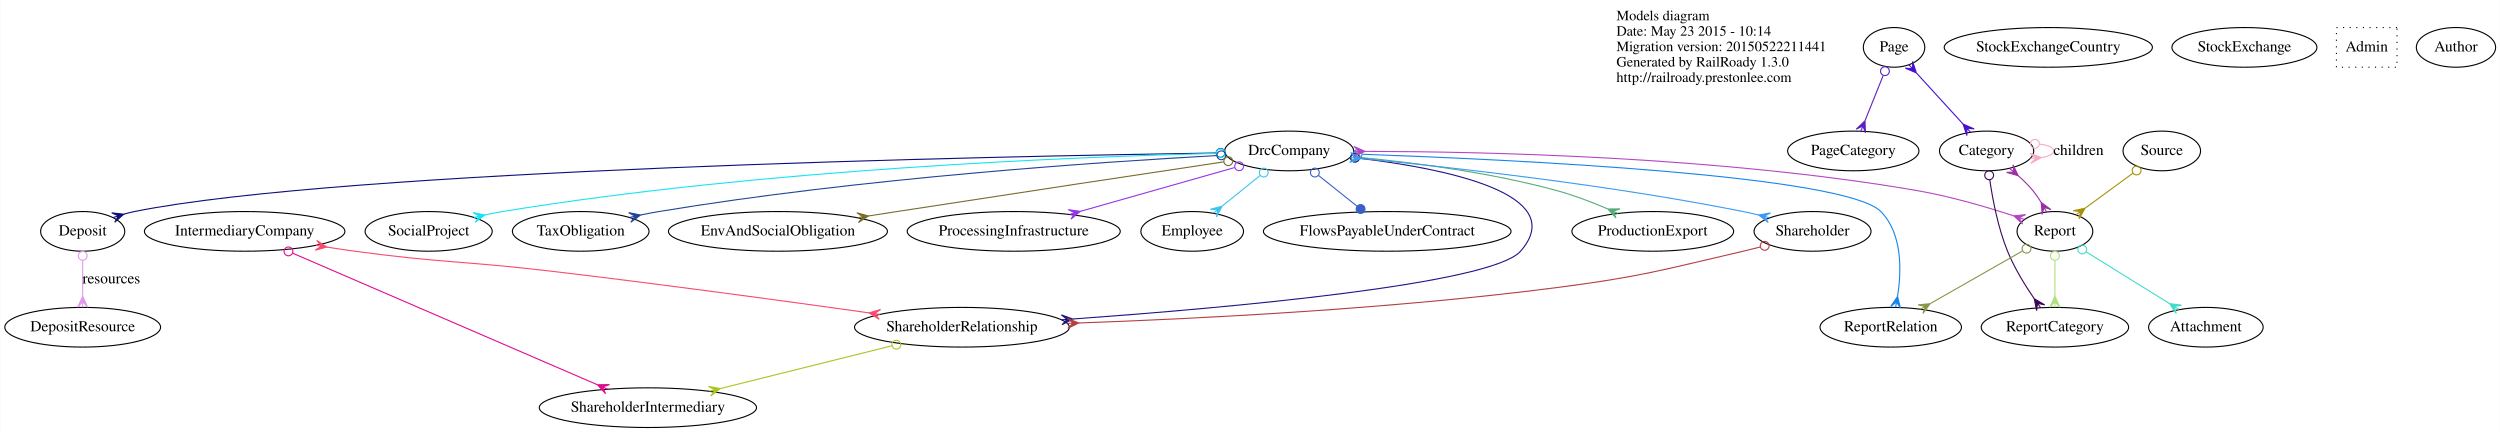
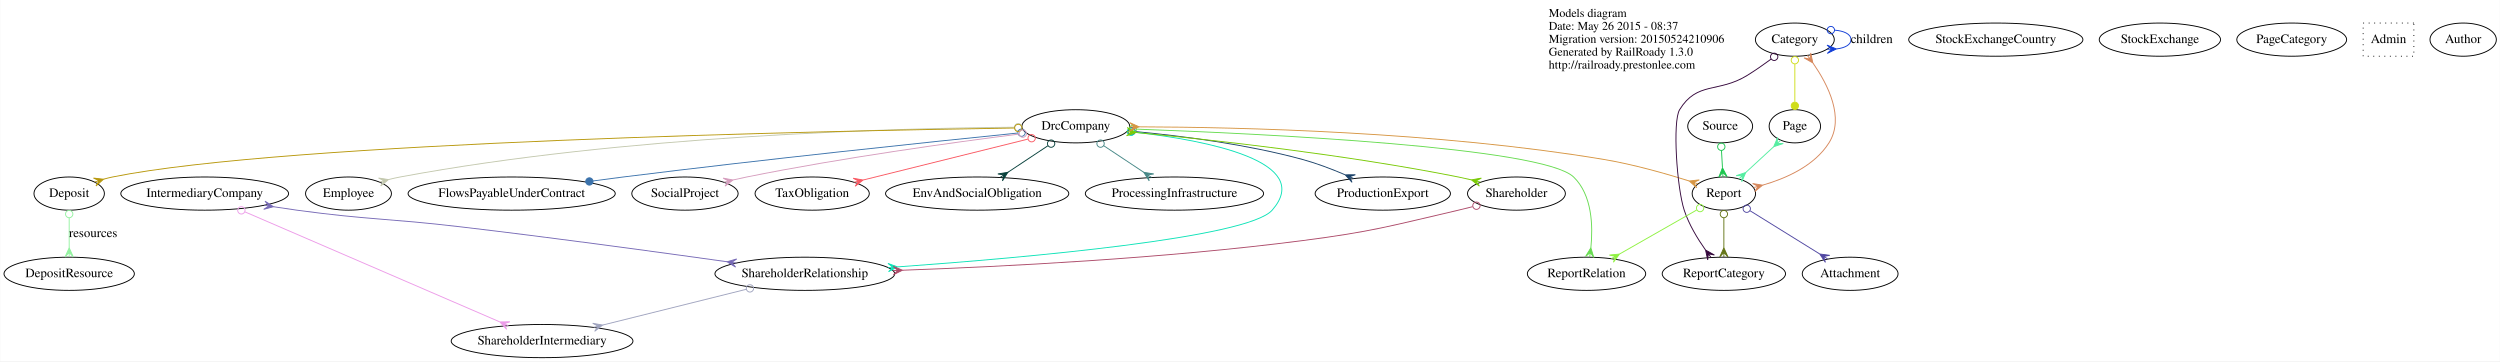
- <svg xmlns="http://www.w3.org/2000/svg" width="2269pt" height="392pt" viewBox="0.00 0.00 2268.59 392.00">
+ <svg xmlns="http://www.w3.org/2000/svg" width="2712pt" height="392pt" viewBox="0.00 0.00 2711.59 392.00">
  <g id="graph0" class="graph" transform="scale(1 1) rotate(0) translate(4 388)">
-     <polygon fill="white" stroke="none" points="-4,4 -4,-388 2264.59,-388 2264.59,4 -4,4" />
+     <polygon fill="white" stroke="none" points="-4,4 -4,-388 2707.59,-388 2707.59,4 -4,4" />
    <g id="node1" class="node">
-       <text text-anchor="start" x="1462.84" y="-369.6" font-family="Times,serif" font-size="13.00">Models diagram</text>
-       <text text-anchor="start" x="1462.84" y="-355.6" font-family="Times,serif" font-size="13.00">Date: May 23 2015 - 10:14</text>
-       <text text-anchor="start" x="1462.84" y="-341.6" font-family="Times,serif" font-size="13.00">Migration version: 20150522211441</text>
-       <text text-anchor="start" x="1462.84" y="-327.6" font-family="Times,serif" font-size="13.00">Generated by RailRoady 1.3.0</text>
-       <text text-anchor="start" x="1462.84" y="-313.6" font-family="Times,serif" font-size="13.00">http://railroady.prestonlee.com</text>
+       <text text-anchor="start" x="1675.84" y="-369.6" font-family="Times,serif" font-size="13.00">Models diagram</text>
+       <text text-anchor="start" x="1675.84" y="-355.6" font-family="Times,serif" font-size="13.00">Date: May 26 2015 - 08:37</text>
+       <text text-anchor="start" x="1675.84" y="-341.6" font-family="Times,serif" font-size="13.00">Migration version: 20150524210906</text>
+       <text text-anchor="start" x="1675.84" y="-327.6" font-family="Times,serif" font-size="13.00">Generated by RailRoady 1.3.0</text>
+       <text text-anchor="start" x="1675.84" y="-313.6" font-family="Times,serif" font-size="13.00">http://railroady.prestonlee.com</text>
    </g>
    <g id="node2" class="node">
      <ellipse fill="none" stroke="black" cx="217.844" cy="-178" rx="90.984" ry="18" />
      <text text-anchor="middle" x="217.844" y="-174.3" font-family="Times,serif" font-size="14.00">IntermediaryCompany</text>
    </g>
    <g id="node10" class="node">
      <ellipse fill="none" stroke="black" cx="583.844" cy="-18" rx="98.583" ry="18" />
      <text text-anchor="middle" x="583.844" y="-14.3" font-family="Times,serif" font-size="14.00">ShareholderIntermediary</text>
    </g>
    <g id="edge1" class="edge">
-       <path fill="none" stroke="#e2098f" d="M261.611,-158.106C331.209,-128.061 466.495,-69.659 537.611,-38.958" />
-       <ellipse fill="none" stroke="#e2098f" cx="257.611" cy="-159.833" rx="4" ry="4" />
-       <polygon fill="#e2098f" stroke="#e2098f" points="538.025,-38.78 548.99,-38.948 542.616,-36.798 547.206,-34.816 547.206,-34.816 547.206,-34.816 542.616,-36.798 545.423,-30.685 538.025,-38.78 538.025,-38.78" />
+       <path fill="none" stroke="#ec9be8" d="M261.611,-158.106C331.209,-128.061 466.495,-69.659 537.611,-38.958" />
+       <ellipse fill="none" stroke="#ec9be8" cx="257.611" cy="-159.833" rx="4" ry="4" />
+       <polygon fill="#ec9be8" stroke="#ec9be8" points="538.025,-38.78 548.99,-38.948 542.616,-36.798 547.206,-34.816 547.206,-34.816 547.206,-34.816 542.616,-36.798 545.423,-30.685 538.025,-38.78 538.025,-38.78" />
    </g>
    <g id="node14" class="node">
      <ellipse fill="none" stroke="black" cx="868.844" cy="-91" rx="97.483" ry="18" />
      <text text-anchor="middle" x="868.844" y="-87.3" font-family="Times,serif" font-size="14.00">ShareholderRelationship</text>
    </g>
    <g id="edge2" class="edge">
-       <path fill="none" stroke="#f74a6d" d="M292.527,-163.741C301.053,-162.394 309.628,-161.115 317.844,-160 396.198,-149.368 416.313,-151.24 494.844,-142 594.466,-130.278 708.72,-114.69 784.459,-104.055" />
-       <polygon fill="#f74a6d" stroke="#f74a6d" points="292.439,-163.755 281.851,-160.903 287.503,-164.55 282.567,-165.346 282.567,-165.346 282.567,-165.346 287.503,-164.55 283.283,-169.788 292.439,-163.755 292.439,-163.755" />
-       <polygon fill="#f74a6d" stroke="#f74a6d" points="784.52,-104.046 795.05,-107.109 789.472,-103.35 794.423,-102.653 794.423,-102.653 794.423,-102.653 789.472,-103.35 793.796,-98.197 784.52,-104.046 784.52,-104.046" />
+       <path fill="none" stroke="#776ab6" d="M292.527,-163.741C301.053,-162.394 309.628,-161.115 317.844,-160 396.198,-149.368 416.313,-151.24 494.844,-142 594.466,-130.278 708.72,-114.69 784.459,-104.055" />
+       <polygon fill="#776ab6" stroke="#776ab6" points="292.439,-163.755 281.851,-160.903 287.503,-164.55 282.567,-165.346 282.567,-165.346 282.567,-165.346 287.503,-164.55 283.283,-169.788 292.439,-163.755 292.439,-163.755" />
+       <polygon fill="#776ab6" stroke="#776ab6" points="784.52,-104.046 795.05,-107.109 789.472,-103.35 794.423,-102.653 794.423,-102.653 794.423,-102.653 789.472,-103.35 793.796,-98.197 784.52,-104.046 784.52,-104.046" />
    </g>
    <g id="node3" class="node">
-       <ellipse fill="none" stroke="black" cx="1854.84" cy="-345" rx="94.484" ry="18" />
-       <text text-anchor="middle" x="1854.84" y="-341.3" font-family="Times,serif" font-size="14.00">StockExchangeCountry</text>
+       <ellipse fill="none" stroke="black" cx="2160.84" cy="-345" rx="94.484" ry="18" />
+       <text text-anchor="middle" x="2160.84" y="-341.3" font-family="Times,serif" font-size="14.00">StockExchangeCountry</text>
    </g>
    <g id="node4" class="node">
-       <ellipse fill="none" stroke="black" cx="1077.84" cy="-178" rx="46.593" ry="18" />
-       <text text-anchor="middle" x="1077.84" y="-174.3" font-family="Times,serif" font-size="14.00">Employee</text>
+       <ellipse fill="none" stroke="black" cx="373.844" cy="-178" rx="46.593" ry="18" />
+       <text text-anchor="middle" x="373.844" y="-174.3" font-family="Times,serif" font-size="14.00">Employee</text>
    </g>
    <g id="node5" class="node">
-       <ellipse fill="none" stroke="black" cx="1254.84" cy="-178" rx="112.38" ry="18" />
-       <text text-anchor="middle" x="1254.84" y="-174.3" font-family="Times,serif" font-size="14.00">FlowsPayableUnderContract</text>
+       <ellipse fill="none" stroke="black" cx="550.844" cy="-178" rx="112.38" ry="18" />
+       <text text-anchor="middle" x="550.844" y="-174.3" font-family="Times,serif" font-size="14.00">FlowsPayableUnderContract</text>
    </g>
    <g id="node6" class="node">
      <ellipse fill="none" stroke="black" cx="70.844" cy="-178" rx="38.194" ry="18" />
      <text text-anchor="middle" x="70.844" y="-174.3" font-family="Times,serif" font-size="14.00">Deposit</text>
    </g>
    <g id="node20" class="node">
      <ellipse fill="none" stroke="black" cx="70.844" cy="-91" rx="70.688" ry="18" />
      <text text-anchor="middle" x="70.844" y="-87.3" font-family="Times,serif" font-size="14.00">DepositResource</text>
    </g>
    <g id="edge3" class="edge">
-       <path fill="none" stroke="#e496f0" d="M70.844,-151.694C70.844,-141.512 70.844,-129.747 70.844,-119.367" />
-       <ellipse fill="none" stroke="#e496f0" cx="70.844" cy="-155.799" rx="4" ry="4" />
-       <polygon fill="#e496f0" stroke="#e496f0" points="70.844,-119.175 75.344,-109.175 70.844,-114.175 70.844,-109.175 70.844,-109.175 70.844,-109.175 70.844,-114.175 66.344,-109.175 70.844,-119.175 70.844,-119.175" />
+       <path fill="none" stroke="#93f2a0" d="M70.844,-151.694C70.844,-141.512 70.844,-129.747 70.844,-119.367" />
+       <ellipse fill="none" stroke="#93f2a0" cx="70.844" cy="-155.799" rx="4" ry="4" />
+       <polygon fill="#93f2a0" stroke="#93f2a0" points="70.844,-119.175 75.344,-109.175 70.844,-114.175 70.844,-109.175 70.844,-109.175 70.844,-109.175 70.844,-114.175 66.344,-109.175 70.844,-119.175 70.844,-119.175" />
      <text text-anchor="middle" x="96.844" y="-130.8" font-family="Times,serif" font-size="14.00">resources</text>
    </g>
    <g id="node7" class="node">
      <ellipse fill="none" stroke="black" cx="1495.84" cy="-178" rx="73.387" ry="18" />
      <text text-anchor="middle" x="1495.84" y="-174.3" font-family="Times,serif" font-size="14.00">ProductionExport</text>
    </g>
    <g id="node8" class="node">
-       <ellipse fill="none" stroke="black" cx="1711.84" cy="-91" rx="64.189" ry="18" />
-       <text text-anchor="middle" x="1711.84" y="-87.3" font-family="Times,serif" font-size="14.00">ReportRelation</text>
+       <ellipse fill="none" stroke="black" cx="1716.84" cy="-91" rx="64.189" ry="18" />
+       <text text-anchor="middle" x="1716.84" y="-87.3" font-family="Times,serif" font-size="14.00">ReportRelation</text>
    </g>
    <g id="node9" class="node">
-       <ellipse fill="none" stroke="black" cx="1957.84" cy="-251" rx="35.194" ry="18" />
-       <text text-anchor="middle" x="1957.84" y="-247.3" font-family="Times,serif" font-size="14.00">Source</text>
+       <ellipse fill="none" stroke="black" cx="1861.84" cy="-251" rx="35.194" ry="18" />
+       <text text-anchor="middle" x="1861.84" y="-247.3" font-family="Times,serif" font-size="14.00">Source</text>
    </g>
    <g id="node27" class="node">
-       <ellipse fill="none" stroke="black" cx="1860.84" cy="-178" rx="34.394" ry="18" />
-       <text text-anchor="middle" x="1860.84" y="-174.3" font-family="Times,serif" font-size="14.00">Report</text>
+       <ellipse fill="none" stroke="black" cx="1865.84" cy="-178" rx="34.394" ry="18" />
+       <text text-anchor="middle" x="1865.84" y="-174.3" font-family="Times,serif" font-size="14.00">Report</text>
    </g>
    <g id="edge4" class="edge">
-       <path fill="none" stroke="#a69109" d="M1931.54,-230.75C1918.23,-221.002 1902.06,-209.17 1888.55,-199.281" />
-       <ellipse fill="none" stroke="#a69109" cx="1934.99" cy="-233.27" rx="4" ry="4" />
-       <polygon fill="#a69109" stroke="#a69109" points="1888.18,-199.011 1882.77,-189.473 1884.15,-196.057 1880.11,-193.104 1880.11,-193.104 1880.11,-193.104 1884.15,-196.057 1877.45,-196.735 1888.18,-199.011 1888.18,-199.011" />
+       <path fill="none" stroke="#1bc54d" d="M1863.26,-224.791C1863.6,-218.832 1863.96,-212.45 1864.3,-206.399" />
+       <ellipse fill="none" stroke="#1bc54d" cx="1863.04" cy="-228.819" rx="4" ry="4" />
+       <polygon fill="#1bc54d" stroke="#1bc54d" points="1864.32,-206.013 1869.38,-196.282 1864.6,-201.021 1864.88,-196.029 1864.88,-196.029 1864.88,-196.029 1864.6,-201.021 1860.39,-195.776 1864.32,-206.013 1864.32,-206.013" />
    </g>
    <g id="node11" class="node">
-       <ellipse fill="none" stroke="black" cx="1165.84" cy="-251" rx="58.49" ry="18" />
-       <text text-anchor="middle" x="1165.84" y="-247.3" font-family="Times,serif" font-size="14.00">DrcCompany</text>
+       <ellipse fill="none" stroke="black" cx="1162.84" cy="-251" rx="58.49" ry="18" />
+       <text text-anchor="middle" x="1162.84" y="-247.3" font-family="Times,serif" font-size="14.00">DrcCompany</text>
    </g>
    <g id="edge15" class="edge">
-       <path fill="none" stroke="#3cc4f1" d="M1139.44,-228.697C1128.6,-219.949 1116.05,-209.824 1105.12,-201.005" />
-       <ellipse fill="none" stroke="#3cc4f1" cx="1142.76" cy="-231.377" rx="4" ry="4" />
-       <polygon fill="#3cc4f1" stroke="#3cc4f1" points="1104.91,-200.839 1099.95,-191.057 1101.02,-197.699 1097.13,-194.559 1097.13,-194.559 1097.13,-194.559 1101.02,-197.699 1094.3,-198.062 1104.91,-200.839 1104.91,-200.839" />
+       <path fill="none" stroke="#c3c8ae" d="M1096.02,-249.995C966.407,-248.906 672.274,-241.151 429.844,-196 425.742,-195.236 421.516,-194.28 417.31,-193.213" />
+       <ellipse fill="none" stroke="#c3c8ae" cx="1100.32" cy="-250.028" rx="4" ry="4" />
+       <polygon fill="#c3c8ae" stroke="#c3c8ae" points="417.248,-193.196 408.788,-186.219 412.425,-191.878 407.602,-190.559 407.602,-190.559 407.602,-190.559 412.425,-191.878 406.415,-194.9 417.248,-193.196 417.248,-193.196" />
    </g>
    <g id="edge16" class="edge">
-       <path fill="none" stroke="#3960c4" d="M1192.31,-228.884C1203.39,-220.046 1216.27,-209.776 1227.44,-200.86" />
-       <ellipse fill="none" stroke="#3960c4" cx="1189.17" cy="-231.394" rx="4" ry="4" />
-       <ellipse fill="#3960c4" stroke="#3960c4" cx="1230.67" cy="-198.283" rx="4" ry="4" />
+       <path fill="none" stroke="#3b72ab" d="M1099.69,-243.668C1006.15,-234.148 825.273,-215.211 671.844,-196 661.258,-194.675 650.161,-193.214 639.163,-191.722" />
+       <ellipse fill="none" stroke="#3b72ab" cx="1103.94" cy="-244.099" rx="4" ry="4" />
+       <ellipse fill="#3b72ab" stroke="#3b72ab" cx="635.144" cy="-191.173" rx="4" ry="4" />
    </g>
    <g id="edge14" class="edge">
-       <path fill="none" stroke="#0b0c77" d="M1099.51,-249.138C899.889,-246.139 306.863,-234.173 117.844,-196 114.654,-195.356 111.391,-194.536 108.143,-193.605" />
-       <ellipse fill="none" stroke="#0b0c77" cx="1103.59" cy="-249.198" rx="4" ry="4" />
-       <polygon fill="#0b0c77" stroke="#0b0c77" points="108.067,-193.581 99.905,-186.258 103.303,-192.063 98.539,-190.546 98.539,-190.546 98.539,-190.546 103.303,-192.063 97.173,-194.833 108.067,-193.581 108.067,-193.581" />
+       <path fill="none" stroke="#b7970b" d="M1096.35,-249.124C896.961,-246.092 306.211,-234.055 117.844,-196 114.654,-195.356 111.391,-194.535 108.143,-193.604" />
+       <ellipse fill="none" stroke="#b7970b" cx="1100.42" cy="-249.185" rx="4" ry="4" />
+       <polygon fill="#b7970b" stroke="#b7970b" points="108.067,-193.58 99.905,-186.257 103.303,-192.063 98.539,-190.545 98.539,-190.545 98.539,-190.545 103.303,-192.063 97.173,-194.833 108.067,-193.58 108.067,-193.58" />
    </g>
    <g id="edge5" class="edge">
-       <path fill="none" stroke="#54ad77" d="M1230.22,-245.132C1279.72,-240.337 1349.46,-231.286 1408.84,-215 1424.21,-210.784 1440.5,-204.558 1454.77,-198.464" />
-       <ellipse fill="none" stroke="#54ad77" cx="1226.13" cy="-245.518" rx="4" ry="4" />
-       <polygon fill="#54ad77" stroke="#54ad77" points="1455.13,-198.305 1466.09,-198.414 1459.71,-196.299 1464.29,-194.292 1464.29,-194.292 1464.29,-194.292 1459.71,-196.299 1462.48,-190.171 1455.13,-198.305 1455.13,-198.305" />
+       <path fill="none" stroke="#1b4269" d="M1227.52,-245.262C1277.67,-240.523 1348.54,-231.486 1408.84,-215 1424.22,-210.798 1440.5,-204.574 1454.77,-198.479" />
+       <ellipse fill="none" stroke="#1b4269" cx="1223.33" cy="-245.647" rx="4" ry="4" />
+       <polygon fill="#1b4269" stroke="#1b4269" points="1455.13,-198.32 1466.1,-198.428 1459.71,-196.313 1464.29,-194.306 1464.29,-194.306 1464.29,-194.306 1459.71,-196.313 1462.48,-190.185 1455.13,-198.32 1455.13,-198.32" />
    </g>
    <g id="edge10" class="edge">
-       <path fill="none" stroke="#1484ec" d="M1232.34,-247.98C1368.79,-243.176 1670.38,-228.918 1702.84,-196 1722.38,-176.194 1721.72,-142.751 1718.07,-119.144" />
-       <ellipse fill="none" stroke="#1484ec" cx="1227.99" cy="-248.131" rx="4" ry="4" />
-       <polygon fill="#1484ec" stroke="#1484ec" points="1718.02,-118.913 1720.66,-108.27 1717.13,-113.994 1716.24,-109.074 1716.24,-109.074 1716.24,-109.074 1717.13,-113.994 1711.81,-109.879 1718.02,-118.913 1718.02,-118.913" />
+       <path fill="none" stroke="#67db50" d="M1229.08,-247.902C1365.81,-242.932 1669.37,-228.347 1702.84,-196 1722.95,-176.567 1723.98,-143.05 1721.58,-119.324" />
+       <ellipse fill="none" stroke="#67db50" cx="1224.71" cy="-248.059" rx="4" ry="4" />
+       <polygon fill="#67db50" stroke="#67db50" points="1721.55,-119.117 1724.76,-108.629 1720.92,-114.157 1720.29,-109.197 1720.29,-109.197 1720.29,-109.197 1720.92,-114.157 1715.83,-109.765 1721.55,-119.117 1721.55,-119.117" />
    </g>
    <g id="edge8" class="edge">
-       <path fill="none" stroke="#191385" d="M1229.82,-244.304C1307.11,-235.023 1421.45,-212.136 1375.84,-160 1349.55,-129.943 1109.9,-108.553 969.703,-98.489" />
-       <ellipse fill="none" stroke="#191385" cx="1225.5" cy="-244.805" rx="4" ry="4" />
-       <polygon fill="#191385" stroke="#191385" points="969.344,-98.464 959.688,-93.266 964.357,-98.109 959.369,-97.755 959.369,-97.755 959.369,-97.755 964.357,-98.109 959.05,-102.244 969.344,-98.464 969.344,-98.464" />
+       <path fill="none" stroke="#0ce2b7" d="M1227.05,-244.57C1305.42,-235.548 1422.13,-212.911 1375.84,-160 1349.55,-129.943 1109.9,-108.553 969.703,-98.489" />
+       <ellipse fill="none" stroke="#0ce2b7" cx="1222.63" cy="-245.062" rx="4" ry="4" />
+       <polygon fill="#0ce2b7" stroke="#0ce2b7" points="969.344,-98.464 959.688,-93.266 964.357,-98.109 959.369,-97.755 959.369,-97.755 959.369,-97.755 964.357,-98.109 959.05,-102.244 969.344,-98.464 969.344,-98.464" />
    </g>
    <g id="node16" class="node">
      <ellipse fill="none" stroke="black" cx="1640.84" cy="-178" rx="53.091" ry="18" />
      <text text-anchor="middle" x="1640.84" y="-174.3" font-family="Times,serif" font-size="14.00">Shareholder</text>
    </g>
    <g id="edge9" class="edge">
-       <path fill="none" stroke="#3a99f4" d="M1231.33,-244.135C1312.98,-236.201 1456.57,-220.197 1577.84,-196 1582.46,-195.079 1587.24,-194.008 1592.01,-192.862" />
-       <polygon fill="#3a99f4" stroke="#3a99f4" points="1231.16,-244.152 1220.77,-240.63 1226.18,-244.63 1221.21,-245.109 1221.21,-245.109 1221.21,-245.109 1226.18,-244.63 1221.64,-249.588 1231.16,-244.152 1231.16,-244.152" />
-       <polygon fill="#3a99f4" stroke="#3a99f4" points="1592.02,-192.859 1602.81,-194.789 1596.87,-191.642 1601.71,-190.425 1601.71,-190.425 1601.71,-190.425 1596.87,-191.642 1600.62,-186.06 1592.02,-192.859 1592.02,-192.859" />
+       <path fill="none" stroke="#78c904" d="M1228.47,-244.206C1310.65,-236.323 1455.52,-220.347 1577.84,-196 1582.46,-195.081 1587.24,-194.012 1592.01,-192.866" />
+       <polygon fill="#78c904" stroke="#78c904" points="1228.23,-244.229 1217.85,-240.694 1223.25,-244.701 1218.27,-245.174 1218.27,-245.174 1218.27,-245.174 1223.25,-244.701 1218.7,-249.653 1228.23,-244.229 1228.23,-244.229" />
+       <polygon fill="#78c904" stroke="#78c904" points="1592.02,-192.864 1602.81,-194.795 1596.87,-191.647 1601.72,-190.43 1601.72,-190.43 1601.72,-190.43 1596.87,-191.647 1600.62,-186.066 1592.02,-192.864 1592.02,-192.864" />
    </g>
    <g id="node17" class="node">
-       <ellipse fill="none" stroke="black" cx="384.844" cy="-178" rx="57.69" ry="18" />
-       <text text-anchor="middle" x="384.844" y="-174.3" font-family="Times,serif" font-size="14.00">SocialProject</text>
+       <ellipse fill="none" stroke="black" cx="738.844" cy="-178" rx="57.69" ry="18" />
+       <text text-anchor="middle" x="738.844" y="-174.3" font-family="Times,serif" font-size="14.00">SocialProject</text>
    </g>
    <g id="edge12" class="edge">
-       <path fill="none" stroke="#13e4f5" d="M1099.48,-248.806C972.793,-245.682 688.04,-234.599 451.844,-196 446.72,-195.163 441.414,-194.123 436.134,-192.973" />
-       <ellipse fill="none" stroke="#13e4f5" cx="1103.6" cy="-248.904" rx="4" ry="4" />
-       <polygon fill="#13e4f5" stroke="#13e4f5" points="435.811,-192.898 427.079,-186.265 430.939,-191.774 426.067,-190.65 426.067,-190.65 426.067,-190.65 430.939,-191.774 425.056,-195.034 435.811,-192.898 435.811,-192.898" />
+       <path fill="none" stroke="#d59cbd" d="M1101.3,-242.561C1029.9,-233.499 908.788,-216.793 805.844,-196 801.094,-195.041 796.177,-193.961 791.262,-192.823" />
+       <ellipse fill="none" stroke="#d59cbd" cx="1105.36" cy="-243.074" rx="4" ry="4" />
+       <polygon fill="#d59cbd" stroke="#d59cbd" points="790.958,-192.75 782.278,-186.048 786.095,-191.588 781.232,-190.425 781.232,-190.425 781.232,-190.425 786.095,-191.588 780.185,-194.801 790.958,-192.75 790.958,-192.75" />
    </g>
    <g id="node19" class="node">
-       <ellipse fill="none" stroke="black" cx="522.844" cy="-178" rx="61.99" ry="18" />
-       <text text-anchor="middle" x="522.844" y="-174.3" font-family="Times,serif" font-size="14.00">TaxObligation</text>
+       <ellipse fill="none" stroke="black" cx="876.844" cy="-178" rx="61.99" ry="18" />
+       <text text-anchor="middle" x="876.844" y="-174.3" font-family="Times,serif" font-size="14.00">TaxObligation</text>
    </g>
    <g id="edge6" class="edge">
-       <path fill="none" stroke="#204396" d="M1100.14,-246.813C993.375,-240.959 775.816,-226.22 593.844,-196 588.452,-195.105 582.861,-194.028 577.293,-192.858" />
-       <ellipse fill="none" stroke="#204396" cx="1104.27" cy="-247.036" rx="4" ry="4" />
-       <polygon fill="#204396" stroke="#204396" points="577.106,-192.817 568.307,-186.272 572.223,-191.742 567.34,-190.667 567.34,-190.667 567.34,-190.667 572.223,-191.742 566.373,-195.062 577.106,-192.817 577.106,-192.817" />
+       <path fill="none" stroke="#f95862" d="M1110.73,-237.063C1060.25,-224.53 983.953,-205.59 932.35,-192.78" />
+       <ellipse fill="none" stroke="#f95862" cx="1114.9" cy="-238.098" rx="4" ry="4" />
+       <polygon fill="#f95862" stroke="#f95862" points="932.079,-192.712 923.458,-185.935 927.226,-191.508 922.374,-190.303 922.374,-190.303 922.374,-190.303 927.226,-191.508 921.289,-194.67 932.079,-192.712 932.079,-192.712" />
    </g>
    <g id="node22" class="node">
-       <ellipse fill="none" stroke="black" cx="701.844" cy="-178" rx="99.382" ry="18" />
-       <text text-anchor="middle" x="701.844" y="-174.3" font-family="Times,serif" font-size="14.00">EnvAndSocialObligation</text>
+       <ellipse fill="none" stroke="black" cx="1055.84" cy="-178" rx="99.382" ry="18" />
+       <text text-anchor="middle" x="1055.84" y="-174.3" font-family="Times,serif" font-size="14.00">EnvAndSocialObligation</text>
    </g>
    <g id="edge7" class="edge">
-       <path fill="none" stroke="#766b2a" d="M1106.6,-241.117C1035.94,-230.498 914.243,-212.134 809.844,-196 801.552,-194.719 792.904,-193.373 784.269,-192.023" />
-       <ellipse fill="none" stroke="#766b2a" cx="1110.58" cy="-241.716" rx="4" ry="4" />
-       <polygon fill="#766b2a" stroke="#766b2a" points="784.041,-191.988 774.858,-185.995 779.102,-191.214 774.162,-190.441 774.162,-190.441 774.162,-190.441 779.102,-191.214 773.466,-194.886 784.041,-191.988 784.041,-191.988" />
+       <path fill="none" stroke="#063f3a" d="M1132.59,-229.924C1119.03,-220.925 1102.99,-210.286 1089.1,-201.064" />
+       <ellipse fill="none" stroke="#063f3a" cx="1136.03" cy="-232.207" rx="4" ry="4" />
+       <polygon fill="#063f3a" stroke="#063f3a" points="1089.09,-201.063 1083.25,-191.784 1084.93,-198.298 1080.76,-195.534 1080.76,-195.534 1080.76,-195.534 1084.93,-198.298 1078.27,-199.283 1089.09,-201.063 1089.09,-201.063" />
    </g>
    <g id="node25" class="node">
-       <ellipse fill="none" stroke="black" cx="915.844" cy="-178" rx="96.683" ry="18" />
-       <text text-anchor="middle" x="915.844" y="-174.3" font-family="Times,serif" font-size="14.00">ProcessingInfrastructure</text>
+       <ellipse fill="none" stroke="black" cx="1269.84" cy="-178" rx="96.683" ry="18" />
+       <text text-anchor="middle" x="1269.84" y="-174.3" font-family="Times,serif" font-size="14.00">ProcessingInfrastructure</text>
    </g>
    <g id="edge13" class="edge">
-       <path fill="none" stroke="#9533e7" d="M1116.42,-235.964C1076.21,-224.543 1019.28,-208.377 976.346,-196.183" />
-       <ellipse fill="none" stroke="#9533e7" cx="1120.43" cy="-237.103" rx="4" ry="4" />
-       <polygon fill="#9533e7" stroke="#9533e7" points="976.2,-196.141 967.81,-189.081 971.391,-194.775 966.581,-193.409 966.581,-193.409 966.581,-193.409 971.391,-194.775 965.351,-197.738 976.2,-196.141 976.2,-196.141" />
+       <path fill="none" stroke="#468786" d="M1193.1,-229.924C1206.66,-220.925 1222.7,-210.286 1236.59,-201.064" />
+       <ellipse fill="none" stroke="#468786" cx="1189.66" cy="-232.207" rx="4" ry="4" />
+       <polygon fill="#468786" stroke="#468786" points="1236.59,-201.063 1247.41,-199.283 1240.76,-198.298 1244.93,-195.534 1244.93,-195.534 1244.93,-195.534 1240.76,-198.298 1242.44,-191.784 1236.59,-201.063 1236.59,-201.063" />
    </g>
    <g id="edge11" class="edge">
-       <path fill="none" stroke="#b545c2" d="M1234.68,-250.611C1342.39,-250.484 1556.96,-245.867 1735.84,-215 1765.77,-209.836 1798.75,-200.164 1823.31,-192.145" />
-       <polygon fill="#b545c2" stroke="#b545c2" points="1234.59,-250.611 1224.59,-246.11 1229.59,-250.611 1224.59,-250.61 1224.59,-250.61 1224.59,-250.61 1229.59,-250.611 1224.59,-255.11 1234.59,-250.611 1234.59,-250.611" />
-       <polygon fill="#b545c2" stroke="#b545c2" points="1823.47,-192.093 1834.38,-193.211 1828.21,-190.517 1832.96,-188.94 1832.96,-188.94 1832.96,-188.94 1828.21,-190.517 1831.54,-184.67 1823.47,-192.093 1823.47,-192.093" />
+       <path fill="none" stroke="#d69542" d="M1231.57,-250.421C1339.65,-250.048 1555.62,-245.117 1735.84,-215 1767.45,-209.718 1802.41,-199.797 1828.11,-191.706" />
+       <polygon fill="#d69542" stroke="#d69542" points="1231.45,-250.421 1221.44,-245.943 1226.45,-250.432 1221.45,-250.443 1221.45,-250.443 1221.45,-250.443 1226.45,-250.432 1221.46,-254.943 1231.45,-250.421 1231.45,-250.421" />
+       <polygon fill="#d69542" stroke="#d69542" points="1828.3,-191.645 1839.2,-192.881 1833.06,-190.12 1837.82,-188.595 1837.82,-188.595 1837.82,-188.595 1833.06,-190.12 1836.45,-184.31 1828.3,-191.645 1828.3,-191.645" />
    </g>
    <g id="node12" class="node">
-       <ellipse fill="none" stroke="black" cx="2032.84" cy="-345" rx="65.789" ry="18" />
-       <text text-anchor="middle" x="2032.84" y="-341.3" font-family="Times,serif" font-size="14.00">StockExchange</text>
+       <ellipse fill="none" stroke="black" cx="2338.84" cy="-345" rx="65.789" ry="18" />
+       <text text-anchor="middle" x="2338.84" y="-341.3" font-family="Times,serif" font-size="14.00">StockExchange</text>
    </g>
    <g id="node13" class="node">
-       <ellipse fill="none" stroke="black" cx="1677.84" cy="-251" rx="59.59" ry="18" />
-       <text text-anchor="middle" x="1677.84" y="-247.3" font-family="Times,serif" font-size="14.00">PageCategory</text>
+       <ellipse fill="none" stroke="black" cx="2481.84" cy="-345" rx="59.59" ry="18" />
+       <text text-anchor="middle" x="2481.84" y="-341.3" font-family="Times,serif" font-size="14.00">PageCategory</text>
    </g>
    <g id="edge17" class="edge">
-       <path fill="none" stroke="#acc421" d="M805.418,-74.199C759.083,-62.656 696.428,-47.047 649.566,-35.373" />
-       <ellipse fill="none" stroke="#acc421" cx="809.335" cy="-75.175" rx="4" ry="4" />
-       <polygon fill="#acc421" stroke="#acc421" points="649.521,-35.362 640.905,-28.578 644.669,-34.153 639.817,-32.944 639.817,-32.944 639.817,-32.944 644.669,-34.153 638.729,-37.311 649.521,-35.362 649.521,-35.362" />
+       <path fill="none" stroke="#9fa3be" d="M805.418,-74.199C759.083,-62.656 696.428,-47.047 649.566,-35.373" />
+       <ellipse fill="none" stroke="#9fa3be" cx="809.335" cy="-75.175" rx="4" ry="4" />
+       <polygon fill="#9fa3be" stroke="#9fa3be" points="649.521,-35.362 640.905,-28.578 644.669,-34.153 639.817,-32.944 639.817,-32.944 639.817,-32.944 644.669,-34.153 638.729,-37.311 649.521,-35.362 649.521,-35.362" />
    </g>
    <g id="node15" class="node">
-       <ellipse fill="none" stroke="black" cx="1714.84" cy="-345" rx="27.895" ry="18" />
-       <text text-anchor="middle" x="1714.84" y="-341.3" font-family="Times,serif" font-size="14.00">Page</text>
+       <ellipse fill="none" stroke="black" cx="1942.84" cy="-251" rx="27.895" ry="18" />
+       <text text-anchor="middle" x="1942.84" y="-247.3" font-family="Times,serif" font-size="14.00">Page</text>
    </g>
    <g id="edge18" class="edge">
-       <path fill="none" stroke="#5b20bf" d="M1704.9,-319.274C1699.86,-306.747 1693.74,-291.52 1688.59,-278.723" />
-       <ellipse fill="none" stroke="#5b20bf" cx="1706.56" cy="-323.415" rx="4" ry="4" />
-       <polygon fill="#5b20bf" stroke="#5b20bf" points="1688.44,-278.357 1688.89,-267.4 1686.58,-273.718 1684.71,-269.079 1684.71,-269.079 1684.71,-269.079 1686.58,-273.718 1680.54,-270.758 1688.44,-278.357 1688.44,-278.357" />
+       <path fill="none" stroke="#54eda1" d="M1919.73,-228.684C1910.28,-219.973 1899.35,-209.897 1889.82,-201.106" />
+       <polygon fill="#54eda1" stroke="#54eda1" points="1919.91,-228.853 1924.21,-238.94 1923.59,-232.243 1927.26,-235.632 1927.26,-235.632 1927.26,-235.632 1923.59,-232.243 1930.31,-232.324 1919.91,-228.853 1919.91,-228.853" />
+       <polygon fill="#54eda1" stroke="#54eda1" points="1889.55,-200.861 1885.25,-190.773 1885.88,-197.471 1882.2,-194.082 1882.2,-194.082 1882.2,-194.082 1885.88,-197.471 1879.15,-197.39 1889.55,-200.861 1889.55,-200.861" />
+     </g>
+     <g id="edge19" class="edge">
+       <path fill="none" stroke="#ac4a69" d="M1593.22,-163.766C1588.04,-162.442 1582.84,-161.16 1577.84,-160 1503.3,-142.687 1484.74,-136.828 1408.84,-127 1258.87,-107.578 1083.99,-98.743 974.824,-94.859" />
+       <ellipse fill="none" stroke="#ac4a69" cx="1597.42" cy="-164.862" rx="4" ry="4" />
+       <polygon fill="#ac4a69" stroke="#ac4a69" points="974.789,-94.858 964.952,-90.012 969.792,-94.684 964.795,-94.51 964.795,-94.51 964.795,-94.51 969.792,-94.684 964.639,-99.007 974.789,-94.858 974.789,-94.858" />
+     </g>
+     <g id="node18" class="node">
+       <polygon fill="none" stroke="black" stroke-dasharray="1,5" points="2614.34,-363 2559.34,-363 2559.34,-327 2614.34,-327 2614.34,-363" />
+       <text text-anchor="middle" x="2586.84" y="-341.3" font-family="Times,serif" font-size="14.00">Admin</text>
+     </g>
+     <g id="node21" class="node">
+       <ellipse fill="none" stroke="black" cx="1865.84" cy="-91" rx="66.888" ry="18" />
+       <text text-anchor="middle" x="1865.84" y="-87.3" font-family="Times,serif" font-size="14.00">ReportCategory</text>
+     </g>
+     <g id="node23" class="node">
+       <ellipse fill="none" stroke="black" cx="2002.84" cy="-91" rx="51.991" ry="18" />
+       <text text-anchor="middle" x="2002.84" y="-87.3" font-family="Times,serif" font-size="14.00">Attachment</text>
+     </g>
+     <g id="node24" class="node">
+       <ellipse fill="none" stroke="black" cx="2667.84" cy="-345" rx="35.995" ry="18" />
+       <text text-anchor="middle" x="2667.84" y="-341.3" font-family="Times,serif" font-size="14.00">Author</text>
    </g>
    <g id="node26" class="node">
-       <ellipse fill="none" stroke="black" cx="1798.84" cy="-251" rx="42.793" ry="18" />
-       <text text-anchor="middle" x="1798.84" y="-247.3" font-family="Times,serif" font-size="14.00">Category</text>
-     </g>
-     <g id="edge19" class="edge">
-       <path fill="none" stroke="#490dd1" d="M1735.31,-321.583C1748.09,-307.587 1764.51,-289.598 1777.46,-275.418" />
-       <polygon fill="#490dd1" stroke="#490dd1" points="1735.08,-321.834 1725.02,-326.184 1731.71,-325.526 1728.34,-329.219 1728.34,-329.219 1728.34,-329.219 1731.71,-325.526 1731.66,-332.253 1735.08,-321.834 1735.08,-321.834" />
-       <polygon fill="#490dd1" stroke="#490dd1" points="1777.51,-275.366 1787.58,-271.015 1780.88,-271.673 1784.25,-267.981 1784.25,-267.981 1784.25,-267.981 1780.88,-271.673 1780.93,-264.947 1777.51,-275.366 1777.51,-275.366" />
+       <ellipse fill="none" stroke="black" cx="1942.84" cy="-345" rx="42.793" ry="18" />
+       <text text-anchor="middle" x="1942.84" y="-341.3" font-family="Times,serif" font-size="14.00">Category</text>
+     </g>
+     <g id="edge21" class="edge">
+       <path fill="none" stroke="#cfdd19" d="M1942.84,-318.451C1942.84,-305.702 1942.84,-290.322 1942.84,-277.57" />
+       <ellipse fill="none" stroke="#cfdd19" cx="1942.84" cy="-322.696" rx="4" ry="4" />
+       <ellipse fill="#cfdd19" stroke="#cfdd19" cx="1942.84" cy="-273.227" rx="4" ry="4" />
+     </g>
+     <g id="edge22" class="edge">
+       <path fill="none" stroke="#34073b" d="M1917.01,-323.854C1908.83,-317.824 1899.63,-311.389 1890.84,-306 1859.84,-286.985 1836.88,-299.994 1817.84,-269 1810.06,-256.334 1814.79,-184.621 1822.84,-160 1827.88,-144.617 1837.16,-129.228 1845.82,-116.99" />
+       <ellipse fill="none" stroke="#34073b" cx="1920.41" cy="-326.394" rx="4" ry="4" />
+       <polygon fill="#34073b" stroke="#34073b" points="1846.01,-116.731 1855.57,-111.351 1848.98,-112.706 1851.94,-108.681 1851.94,-108.681 1851.94,-108.681 1848.98,-112.706 1848.32,-106.011 1846.01,-116.731 1846.01,-116.731" />
    </g>
    <g id="edge20" class="edge">
-       <path fill="none" stroke="#b23e40" d="M1593.22,-163.766C1588.04,-162.442 1582.84,-161.16 1577.84,-160 1503.3,-142.687 1484.74,-136.828 1408.84,-127 1258.87,-107.578 1083.99,-98.743 974.824,-94.859" />
-       <ellipse fill="none" stroke="#b23e40" cx="1597.42" cy="-164.862" rx="4" ry="4" />
-       <polygon fill="#b23e40" stroke="#b23e40" points="974.789,-94.858 964.952,-90.012 969.792,-94.684 964.795,-94.51 964.795,-94.51 964.795,-94.51 969.792,-94.684 964.639,-99.007 974.789,-94.858 974.789,-94.858" />
-     </g>
-     <g id="node18" class="node">
-       <polygon fill="none" stroke="black" stroke-dasharray="1,5" points="2171.34,-363 2116.34,-363 2116.34,-327 2171.34,-327 2171.34,-363" />
-       <text text-anchor="middle" x="2143.84" y="-341.3" font-family="Times,serif" font-size="14.00">Admin</text>
-     </g>
-     <g id="node21" class="node">
-       <ellipse fill="none" stroke="black" cx="1860.84" cy="-91" rx="66.888" ry="18" />
-       <text text-anchor="middle" x="1860.84" y="-87.3" font-family="Times,serif" font-size="14.00">ReportCategory</text>
-     </g>
-     <g id="node23" class="node">
-       <ellipse fill="none" stroke="black" cx="1997.84" cy="-91" rx="51.991" ry="18" />
-       <text text-anchor="middle" x="1997.84" y="-87.3" font-family="Times,serif" font-size="14.00">Attachment</text>
-     </g>
-     <g id="node24" class="node">
-       <ellipse fill="none" stroke="black" cx="2224.84" cy="-345" rx="35.995" ry="18" />
-       <text text-anchor="middle" x="2224.84" y="-341.3" font-family="Times,serif" font-size="14.00">Author</text>
-     </g>
-     <g id="edge22" class="edge">
-       <path fill="none" stroke="#3a0559" d="M1801.7,-224.937C1804.38,-206.48 1809.29,-181.041 1817.84,-160 1823.98,-144.901 1833.45,-129.44 1841.95,-117.083" />
-       <ellipse fill="none" stroke="#3a0559" cx="1801.16" cy="-228.921" rx="4" ry="4" />
-       <polygon fill="#3a0559" stroke="#3a0559" points="1842.12,-116.843 1851.57,-111.285 1845.01,-112.763 1847.9,-108.684 1847.9,-108.684 1847.9,-108.684 1845.01,-112.763 1844.23,-106.082 1842.12,-116.843 1842.12,-116.843" />
-     </g>
-     <g id="edge21" class="edge">
-       <path fill="none" stroke="#f5aac3" d="M1846.96,-257.201C1854.55,-256.284 1859.74,-254.217 1859.74,-251 1859.74,-248.051 1855.38,-246.069 1848.81,-245.052" />
-       <ellipse fill="none" stroke="#f5aac3" cx="1842.66" cy="-257.478" rx="4" ry="4" />
-       <polygon fill="#f5aac3" stroke="#f5aac3" points="1848.64,-245.039 1839.02,-239.778 1843.66,-244.652 1838.67,-244.265 1838.67,-244.265 1838.67,-244.265 1843.66,-244.652 1838.32,-248.751 1848.64,-245.039 1848.64,-245.039" />
-       <text text-anchor="middle" x="1882.24" y="-247.3" font-family="Times,serif" font-size="14.00">children</text>
+       <path fill="none" stroke="#103cd6" d="M1986.09,-355.292C1996.25,-354.444 2003.74,-351.014 2003.74,-345 2003.74,-339.399 1997.24,-336.039 1988.14,-334.919" />
+       <ellipse fill="none" stroke="#103cd6" cx="1981.89" cy="-355.366" rx="4" ry="4" />
+       <polygon fill="#103cd6" stroke="#103cd6" points="1987.88,-334.91 1978.04,-330.067 1982.88,-334.737 1977.89,-334.564 1977.89,-334.564 1977.89,-334.564 1982.88,-334.737 1977.73,-339.061 1987.88,-334.91 1987.88,-334.91" />
+       <text text-anchor="middle" x="2026.24" y="-341.3" font-family="Times,serif" font-size="14.00">children</text>
    </g>
    <g id="edge23" class="edge">
-       <path fill="none" stroke="#9a2ea6" d="M1827.73,-228.377C1832.4,-224.215 1836.97,-219.684 1840.84,-215 1843.49,-211.808 1845.96,-208.215 1848.2,-204.567" />
-       <polygon fill="#9a2ea6" stroke="#9a2ea6" points="1827.53,-228.548 1816.98,-231.553 1823.7,-231.771 1819.88,-234.994 1819.88,-234.994 1819.88,-234.994 1823.7,-231.771 1822.78,-238.434 1827.53,-228.548 1827.53,-228.548" />
-       <polygon fill="#9a2ea6" stroke="#9a2ea6" points="1848.36,-204.292 1857.19,-197.793 1850.81,-199.937 1853.27,-195.583 1853.27,-195.583 1853.27,-195.583 1850.81,-199.937 1849.35,-193.372 1848.36,-204.292 1848.36,-204.292" />
+       <path fill="none" stroke="#d6875b" d="M1962.56,-319.504C1978.93,-295.972 1996.99,-260.092 1979.84,-233 1964.13,-208.168 1933.57,-194.532 1908.04,-187.177" />
+       <polygon fill="#d6875b" stroke="#d6875b" points="1962.34,-319.8 1952.81,-325.22 1959.39,-323.837 1956.44,-327.875 1956.44,-327.875 1956.44,-327.875 1959.39,-323.837 1960.07,-330.529 1962.34,-319.8 1962.34,-319.8" />
+       <polygon fill="#d6875b" stroke="#d6875b" points="1907.85,-187.128 1899.34,-180.218 1903.02,-185.848 1898.19,-184.568 1898.19,-184.568 1898.19,-184.568 1903.02,-185.848 1897.04,-188.919 1907.85,-187.128 1907.85,-187.128" />
    </g>
    <g id="edge26" class="edge">
-       <path fill="none" stroke="#859647" d="M1831.3,-160.145C1807.32,-146.467 1773.42,-127.13 1747.86,-112.547" />
-       <ellipse fill="none" stroke="#859647" cx="1835.06" cy="-162.293" rx="4" ry="4" />
-       <polygon fill="#859647" stroke="#859647" points="1747.54,-112.363 1741.08,-103.5 1743.2,-109.886 1738.85,-107.408 1738.85,-107.408 1738.85,-107.408 1743.2,-109.886 1736.62,-111.317 1747.54,-112.363 1747.54,-112.363" />
+       <path fill="none" stroke="#8ff141" d="M1836.3,-160.145C1812.32,-146.467 1778.42,-127.13 1752.86,-112.547" />
+       <ellipse fill="none" stroke="#8ff141" cx="1840.06" cy="-162.293" rx="4" ry="4" />
+       <polygon fill="#8ff141" stroke="#8ff141" points="1752.54,-112.363 1746.08,-103.5 1748.2,-109.886 1743.85,-107.408 1743.85,-107.408 1743.85,-107.408 1748.2,-109.886 1741.62,-111.317 1752.54,-112.363 1752.54,-112.363" />
    </g>
    <g id="edge25" class="edge">
-       <path fill="none" stroke="#aedf7e" d="M1860.84,-151.694C1860.84,-141.512 1860.84,-129.747 1860.84,-119.367" />
-       <ellipse fill="none" stroke="#aedf7e" cx="1860.84" cy="-155.799" rx="4" ry="4" />
-       <polygon fill="#aedf7e" stroke="#aedf7e" points="1860.84,-119.175 1865.34,-109.175 1860.84,-114.175 1860.84,-109.175 1860.84,-109.175 1860.84,-109.175 1860.84,-114.175 1856.34,-109.175 1860.84,-119.175 1860.84,-119.175" />
+       <path fill="none" stroke="#637415" d="M1865.84,-151.694C1865.84,-141.512 1865.84,-129.747 1865.84,-119.367" />
+       <ellipse fill="none" stroke="#637415" cx="1865.84" cy="-155.799" rx="4" ry="4" />
+       <polygon fill="#637415" stroke="#637415" points="1865.84,-119.175 1870.34,-109.175 1865.84,-114.175 1865.84,-109.175 1865.84,-109.175 1865.84,-109.175 1865.84,-114.175 1861.34,-109.175 1865.84,-119.175 1865.84,-119.175" />
    </g>
    <g id="edge24" class="edge">
-       <path fill="none" stroke="#40dcca" d="M1889.26,-159.367C1911.18,-145.767 1941.55,-126.927 1964.6,-112.628" />
-       <ellipse fill="none" stroke="#40dcca" cx="1885.65" cy="-161.61" rx="4" ry="4" />
-       <polygon fill="#40dcca" stroke="#40dcca" points="1964.85,-112.468 1975.72,-111.02 1969.1,-109.832 1973.35,-107.196 1973.35,-107.196 1973.35,-107.196 1969.1,-109.832 1970.98,-103.372 1964.85,-112.468 1964.85,-112.468" />
+       <path fill="none" stroke="#5047a1" d="M1894.26,-159.367C1916.18,-145.767 1946.55,-126.927 1969.6,-112.628" />
+       <ellipse fill="none" stroke="#5047a1" cx="1890.65" cy="-161.61" rx="4" ry="4" />
+       <polygon fill="#5047a1" stroke="#5047a1" points="1969.85,-112.468 1980.72,-111.02 1974.1,-109.832 1978.35,-107.196 1978.35,-107.196 1978.35,-107.196 1974.1,-109.832 1975.98,-103.372 1969.85,-112.468 1969.85,-112.468" />
    </g>
  </g>
</svg>
